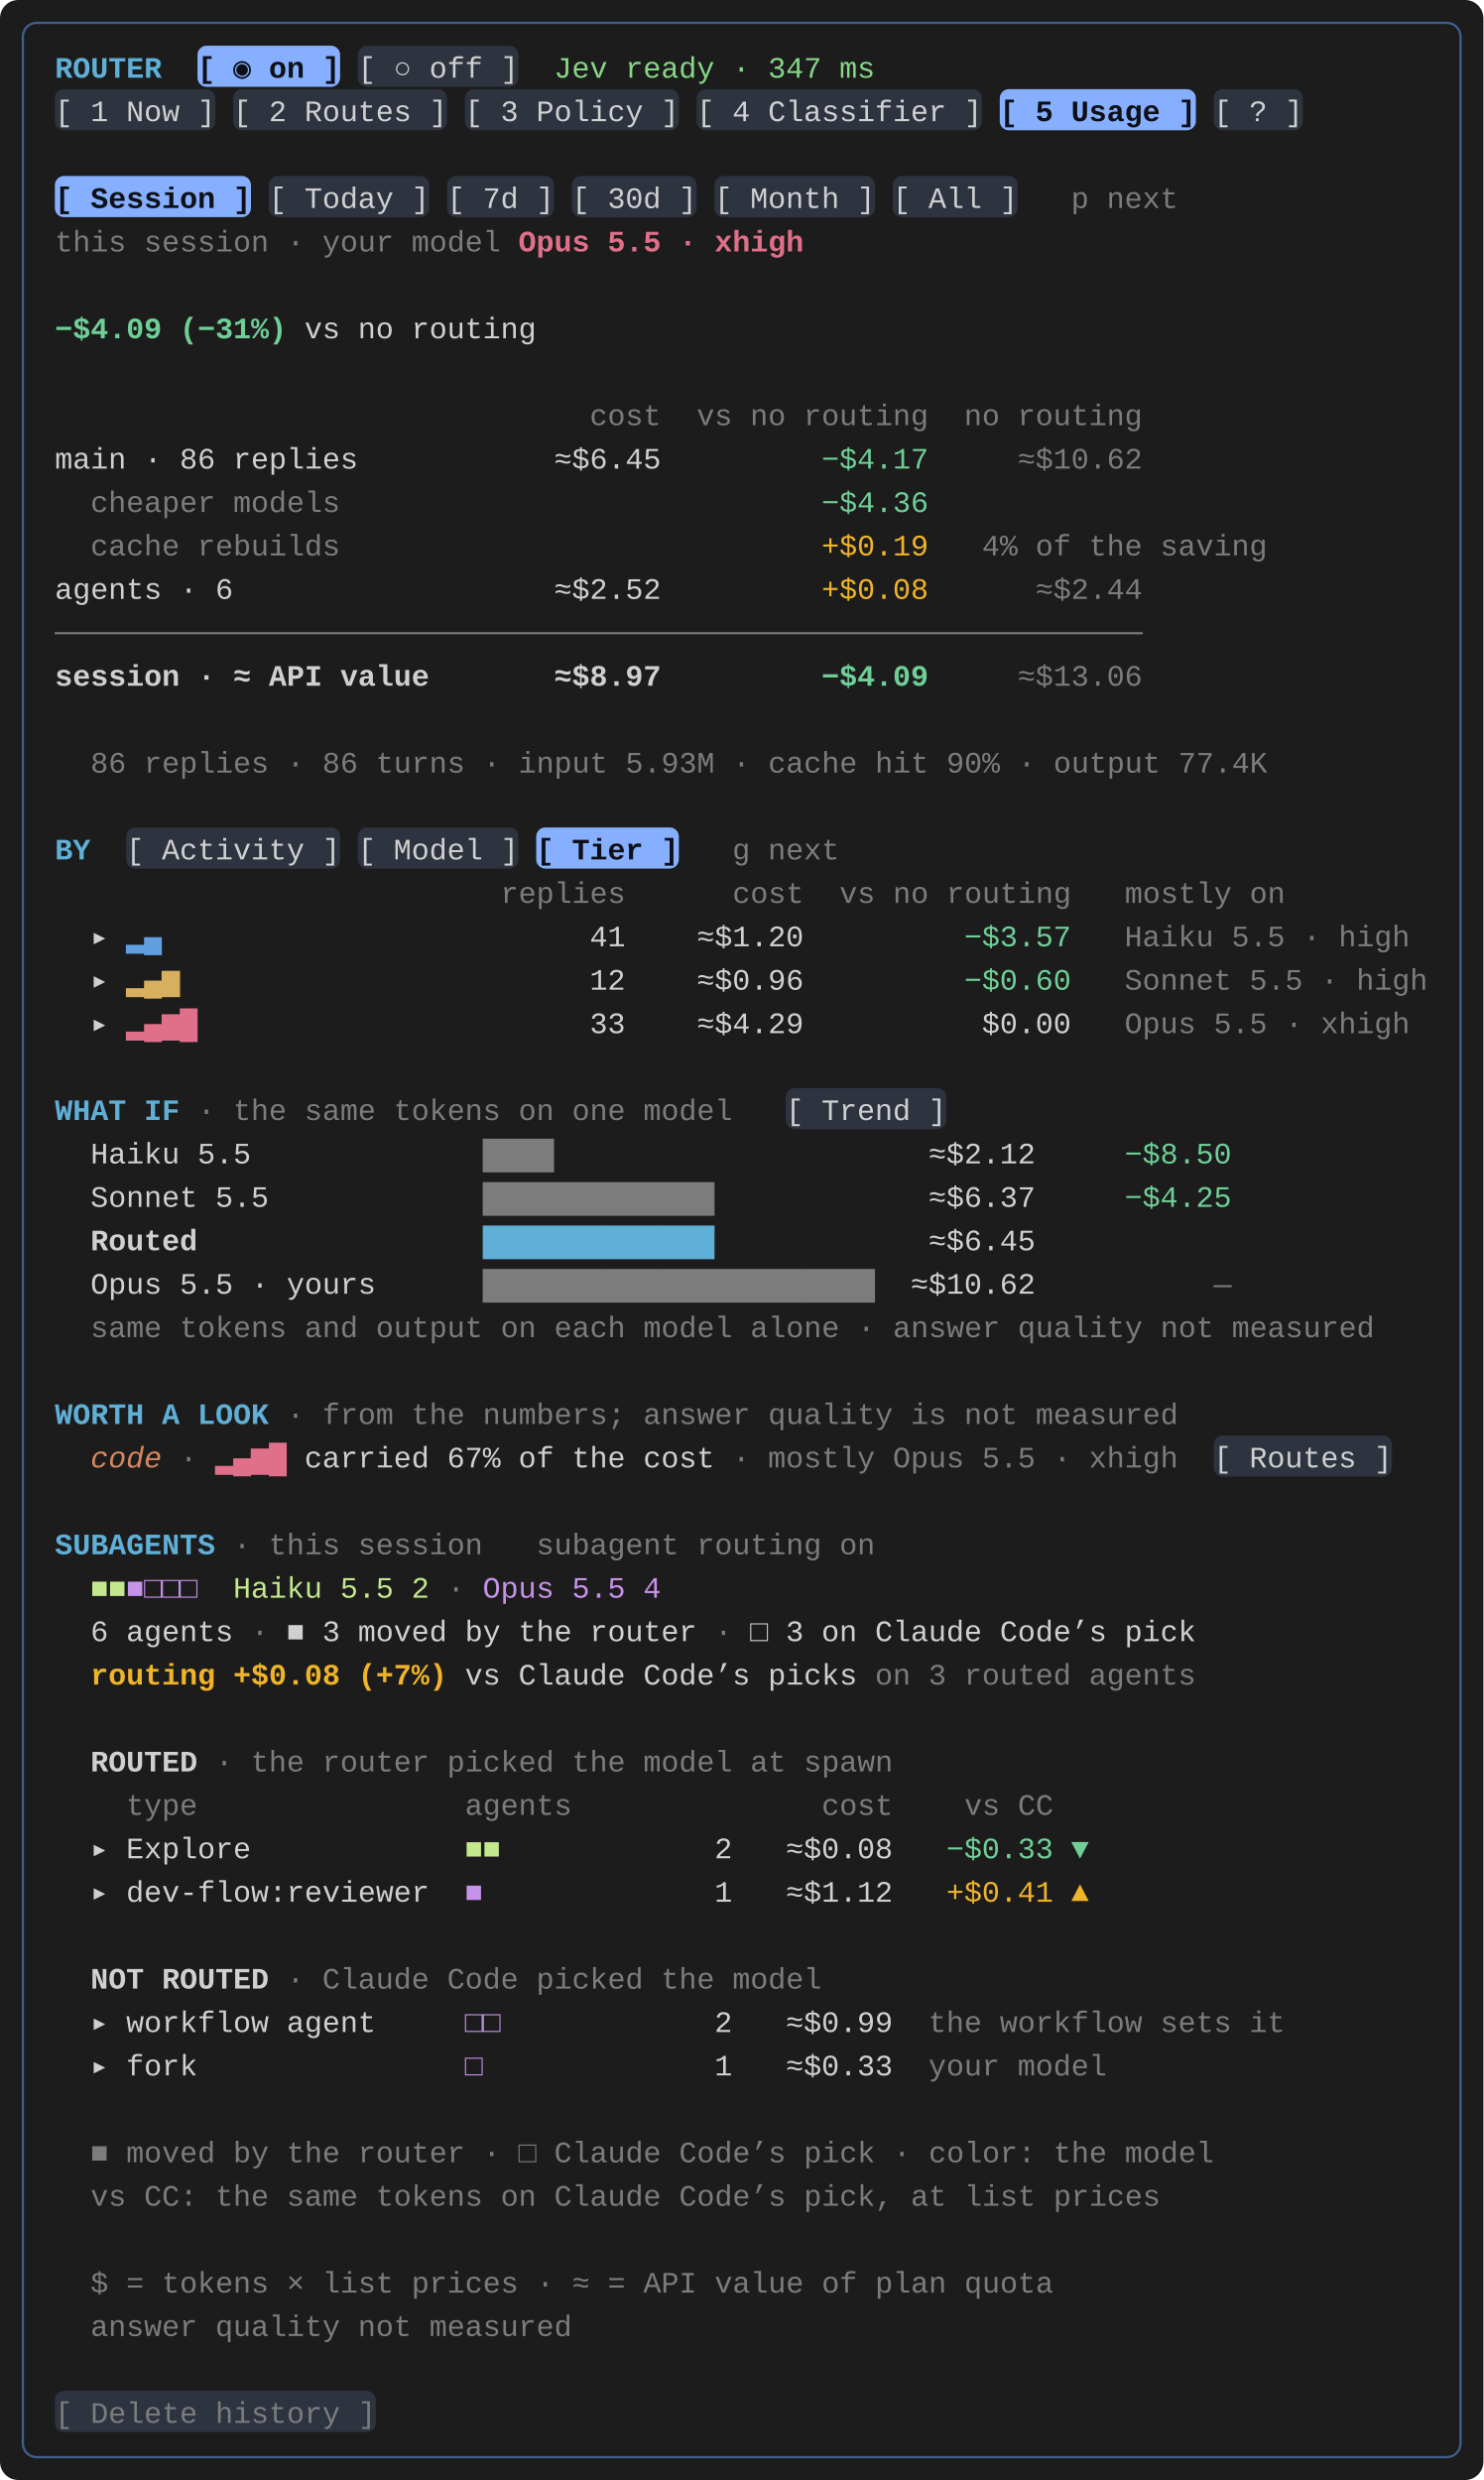
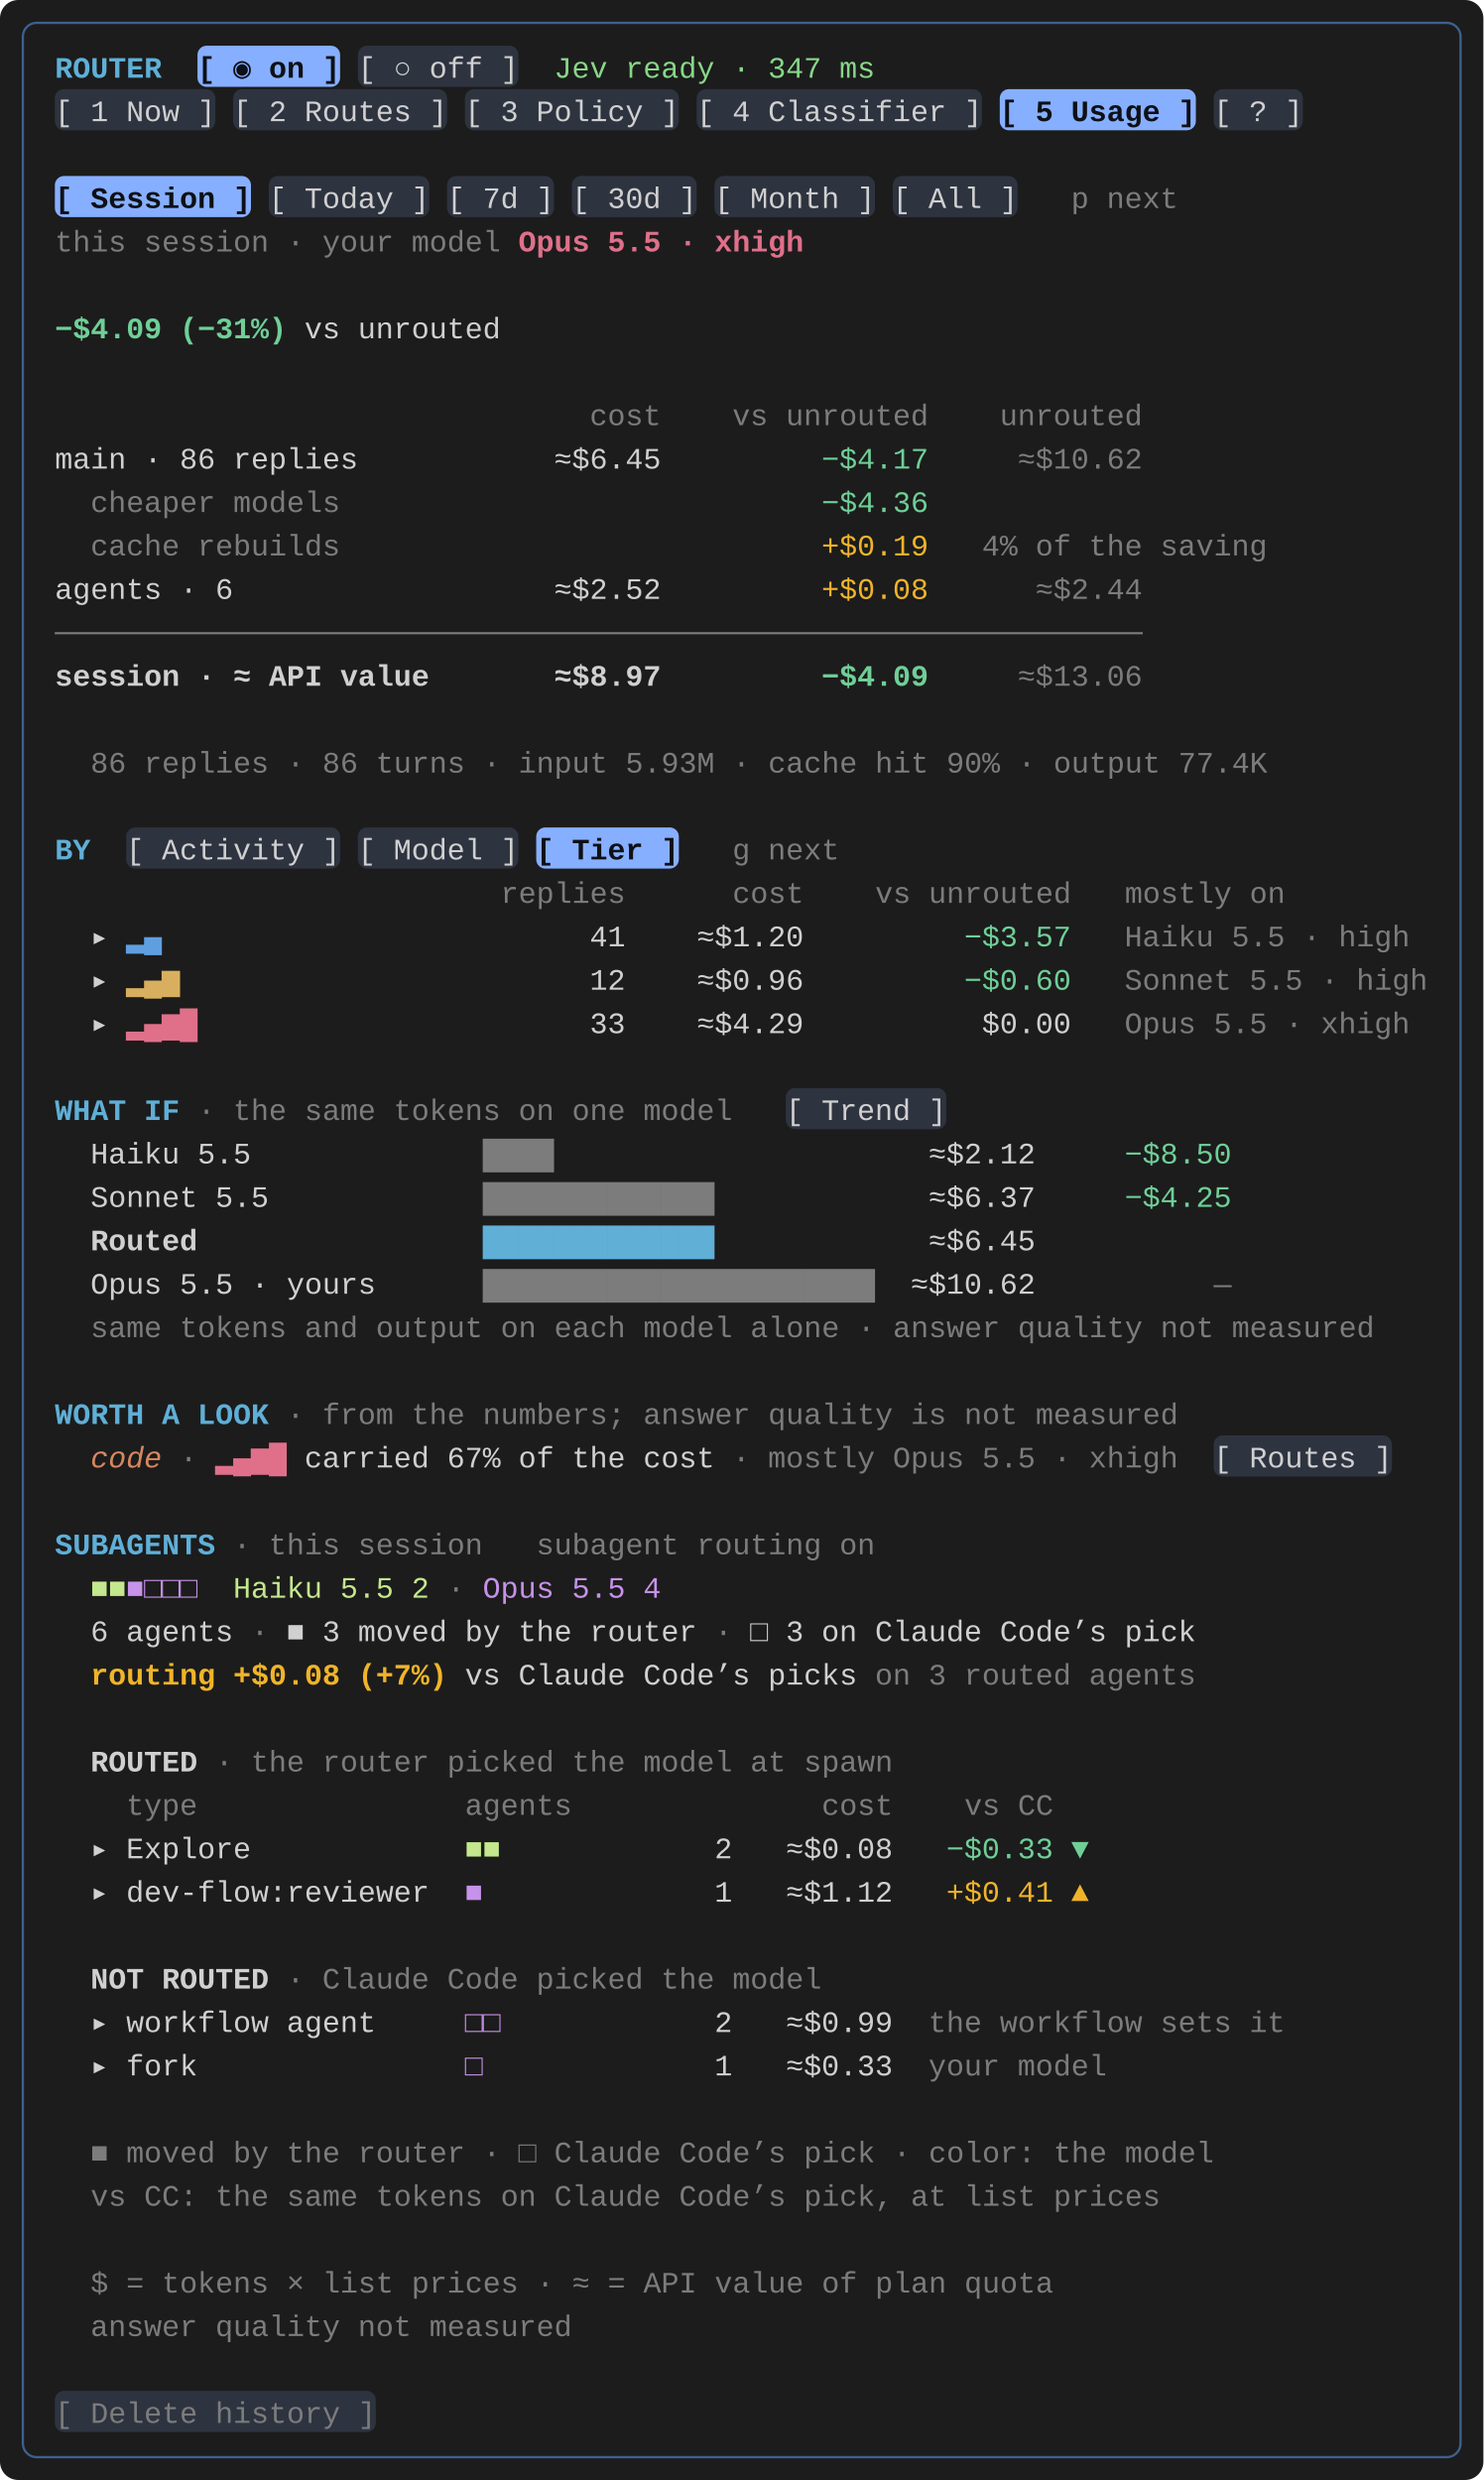
<svg xmlns="http://www.w3.org/2000/svg" viewBox="0 0 649 1085" role="img" aria-labelledby="title desc">
  <style>
    text { font-family: ui-monospace, SFMono-Regular, Menlo, Consolas, 'Liberation Mono', monospace; font-size: 13px; }
    .cap { font-family: system-ui, -apple-system, 'Segoe UI', sans-serif; font-size: 12px; fill: #9a988f; }
  </style>
  <rect width="649" height="1085" rx="8" fill="#1c1c1c" />
  <rect x="10" y="10" width="629" height="1065" rx="6" fill="none" stroke="#3f5f8f" />
  <text x="24.0" y="34" fill="#5fafd7" font-weight="700" xml:space="preserve">ROUTER</text>
  <rect x="86.4" y="20" width="62.4" height="18" rx="4" fill="#87afff" />
  <text x="86.4" y="34" fill="#0d1016" font-weight="700" xml:space="preserve">[ ◉ on ]</text>
  <rect x="156.6" y="20" width="70.2" height="18" rx="4" fill="#2e3340" />
  <text x="156.6" y="34" fill="#d0d0d0" xml:space="preserve">[ ○ off ]</text>
  <text x="242.4" y="34" fill="#87d787" xml:space="preserve">Jev ready · 347 ms</text>
  <rect x="24.0" y="39" width="70.2" height="18" rx="4" fill="#2e3340" />
  <text x="24.0" y="53" fill="#d0d0d0" xml:space="preserve">[ 1 Now ]</text>
  <rect x="102.0" y="39" width="93.6" height="18" rx="4" fill="#2e3340" />
  <text x="102.0" y="53" fill="#d0d0d0" xml:space="preserve">[ 2 Routes ]</text>
  <rect x="203.4" y="39" width="93.6" height="18" rx="4" fill="#2e3340" />
  <text x="203.4" y="53" fill="#d0d0d0" xml:space="preserve">[ 3 Policy ]</text>
  <rect x="304.8" y="39" width="124.8" height="18" rx="4" fill="#2e3340" />
  <text x="304.8" y="53" fill="#d0d0d0" xml:space="preserve">[ 4 Classifier ]</text>
  <rect x="437.4" y="39" width="85.8" height="18" rx="4" fill="#87afff" />
  <text x="437.4" y="53" fill="#0d1016" font-weight="700" xml:space="preserve">[ 5 Usage ]</text>
  <rect x="531.0" y="39" width="39.0" height="18" rx="4" fill="#2e3340" />
  <text x="531.0" y="53" fill="#d0d0d0" xml:space="preserve">[ ? ]</text>
  <rect x="24.0" y="77" width="85.8" height="18" rx="4" fill="#87afff" />
  <text x="24.0" y="91" fill="#0d1016" font-weight="700" xml:space="preserve">[ Session ]</text>
  <rect x="117.6" y="77" width="70.2" height="18" rx="4" fill="#2e3340" />
  <text x="117.6" y="91" fill="#d0d0d0" xml:space="preserve">[ Today ]</text>
  <rect x="195.6" y="77" width="46.8" height="18" rx="4" fill="#2e3340" />
  <text x="195.6" y="91" fill="#d0d0d0" xml:space="preserve">[ 7d ]</text>
  <rect x="250.2" y="77" width="54.6" height="18" rx="4" fill="#2e3340" />
  <text x="250.2" y="91" fill="#d0d0d0" xml:space="preserve">[ 30d ]</text>
  <rect x="312.6" y="77" width="70.2" height="18" rx="4" fill="#2e3340" />
  <text x="312.6" y="91" fill="#d0d0d0" xml:space="preserve">[ Month ]</text>
  <rect x="390.6" y="77" width="54.6" height="18" rx="4" fill="#2e3340" />
  <text x="390.6" y="91" fill="#d0d0d0" xml:space="preserve">[ All ]</text>
  <text x="453.0" y="91" fill="#7c7c7c" xml:space="preserve">  p next</text>
  <text x="24.0" y="110" fill="#7c7c7c" xml:space="preserve">this session · your model </text>
  <text x="226.8" y="110" fill="#e0708a" font-weight="700" xml:space="preserve">Opus 5.5 · xhigh</text>
  <text x="24.0" y="148" fill="#6fcf97" font-weight="700" xml:space="preserve">−$4.09 (−31%)</text>
-   <text x="125.4" y="148" fill="#d0d0d0" xml:space="preserve"> vs no routing</text>
+   <text x="125.4" y="148" fill="#d0d0d0" xml:space="preserve"> vs unrouted</text>
  <text x="226.8" y="186" fill="#7c7c7c" xml:space="preserve">    cost</text>
-   <text x="289.2" y="186" fill="#7c7c7c" xml:space="preserve">  vs no routing</text>
-   <text x="406.2" y="186" fill="#7c7c7c" xml:space="preserve">  no routing</text>
+   <text x="289.2" y="186" fill="#7c7c7c" xml:space="preserve">    vs unrouted</text>
+   <text x="406.2" y="186" fill="#7c7c7c" xml:space="preserve">    unrouted</text>
  <text x="24.0" y="205" fill="#d0d0d0" xml:space="preserve">main · 86 replies</text>
  <text x="226.8" y="205" fill="#d0d0d0" xml:space="preserve">  ≈$6.45</text>
  <text x="289.2" y="205" fill="#6fcf97" xml:space="preserve">         −$4.17</text>
  <text x="406.2" y="205" fill="#7c7c7c" xml:space="preserve">     ≈$10.62</text>
  <text x="24.0" y="224" fill="#7c7c7c" xml:space="preserve">  cheaper models</text>
  <text x="289.2" y="224" fill="#6fcf97" xml:space="preserve">         −$4.36</text>
  <text x="24.0" y="243" fill="#7c7c7c" xml:space="preserve">  cache rebuilds</text>
  <text x="289.2" y="243" fill="#f0b429" xml:space="preserve">         +$0.19</text>
  <text x="406.2" y="243" fill="#7c7c7c" xml:space="preserve">   4% of the saving</text>
  <text x="24.0" y="262" fill="#d0d0d0" xml:space="preserve">agents · 6</text>
  <text x="226.8" y="262" fill="#d0d0d0" xml:space="preserve">  ≈$2.52</text>
  <text x="289.2" y="262" fill="#f0b429" xml:space="preserve">         +$0.08</text>
  <text x="406.2" y="262" fill="#7c7c7c" xml:space="preserve">      ≈$2.44</text>
  <text x="24.0" y="281" fill="#7c7c7c" xml:space="preserve">─────────────────────────────────────────────────────────────</text>
  <text x="24.0" y="300" fill="#d0d0d0" font-weight="700" xml:space="preserve">session · ≈ API value</text>
  <text x="226.8" y="300" fill="#d0d0d0" font-weight="700" xml:space="preserve">  ≈$8.97</text>
  <text x="289.2" y="300" fill="#6fcf97" font-weight="700" xml:space="preserve">         −$4.09</text>
  <text x="406.2" y="300" fill="#7c7c7c" xml:space="preserve">     ≈$13.06</text>
  <text x="24.0" y="338" fill="#7c7c7c" xml:space="preserve">  86 replies · 86 turns · input 5.93M · cache hit 90% · output 77.4K</text>
  <text x="24.0" y="376" fill="#5fafd7" font-weight="700" xml:space="preserve">BY  </text>
  <rect x="55.2" y="362" width="93.6" height="18" rx="4" fill="#2e3340" />
  <text x="55.2" y="376" fill="#d0d0d0" xml:space="preserve">[ Activity ]</text>
  <rect x="156.6" y="362" width="70.2" height="18" rx="4" fill="#2e3340" />
  <text x="156.6" y="376" fill="#d0d0d0" xml:space="preserve">[ Model ]</text>
  <rect x="234.6" y="362" width="62.4" height="18" rx="4" fill="#87afff" />
  <text x="234.6" y="376" fill="#0d1016" font-weight="700" xml:space="preserve">[ Tier ]</text>
  <text x="304.8" y="376" fill="#7c7c7c" xml:space="preserve">  g next</text>
-   <text x="24.0" y="395" fill="#7c7c7c" xml:space="preserve">                         replies      cost  vs no routing   mostly on</text>
+   <text x="24.0" y="395" fill="#7c7c7c" xml:space="preserve">                         replies      cost    vs unrouted   mostly on</text>
  <text x="39.6" y="414" fill="#d0d0d0" xml:space="preserve">▸</text>
  <text x="55.2" y="414" fill="#5f9fe0" xml:space="preserve">▂▄</text>
  <text x="211.2" y="414" fill="#d0d0d0" xml:space="preserve">      41    ≈$1.20</text>
  <text x="351.6" y="414" fill="#6fcf97" xml:space="preserve">         −$3.57</text>
  <text x="468.6" y="414" fill="#7c7c7c" xml:space="preserve">   Haiku 5.5 · high</text>
  <text x="39.6" y="433" fill="#d0d0d0" xml:space="preserve">▸</text>
  <text x="55.2" y="433" fill="#d7af5f" xml:space="preserve">▂▄▆</text>
  <text x="211.2" y="433" fill="#d0d0d0" xml:space="preserve">      12    ≈$0.96</text>
  <text x="351.6" y="433" fill="#6fcf97" xml:space="preserve">         −$0.60</text>
  <text x="468.6" y="433" fill="#7c7c7c" xml:space="preserve">   Sonnet 5.5 · high</text>
  <text x="39.6" y="452" fill="#d0d0d0" xml:space="preserve">▸</text>
  <text x="55.2" y="452" fill="#e0708a" xml:space="preserve">▂▄▆█</text>
  <text x="211.2" y="452" fill="#d0d0d0" xml:space="preserve">      33    ≈$4.29</text>
  <text x="351.6" y="452" fill="#d0d0d0" xml:space="preserve">          $0.00</text>
  <text x="468.6" y="452" fill="#7c7c7c" xml:space="preserve">   Opus 5.5 · xhigh</text>
  <text x="24.0" y="490" fill="#5fafd7" font-weight="700" xml:space="preserve">WHAT IF</text>
  <text x="78.6" y="490" fill="#7c7c7c" xml:space="preserve"> · the same tokens on one model   </text>
  <rect x="343.8" y="476" width="70.2" height="18" rx="4" fill="#2e3340" />
  <text x="343.8" y="490" fill="#d0d0d0" xml:space="preserve">[ Trend ]</text>
  <text x="39.6" y="509" fill="#d0d0d0" xml:space="preserve">Haiku 5.5</text>
  <text x="211.2" y="509" fill="#7c7c7c" xml:space="preserve">████</text>
  <text x="382.8" y="509" fill="#d0d0d0" xml:space="preserve">   ≈$2.12</text>
  <text x="453.0" y="509" fill="#6fcf97" xml:space="preserve">     −$8.50</text>
  <text x="39.6" y="528" fill="#d0d0d0" xml:space="preserve">Sonnet 5.5</text>
  <text x="211.2" y="528" fill="#7c7c7c" xml:space="preserve">█████████████</text>
  <text x="382.8" y="528" fill="#d0d0d0" xml:space="preserve">   ≈$6.37</text>
  <text x="453.0" y="528" fill="#6fcf97" xml:space="preserve">     −$4.25</text>
  <text x="39.6" y="547" fill="#d0d0d0" font-weight="700" xml:space="preserve">Routed</text>
  <text x="211.2" y="547" fill="#5fafd7" xml:space="preserve">█████████████</text>
  <text x="382.8" y="547" fill="#d0d0d0" xml:space="preserve">   ≈$6.45</text>
  <text x="39.6" y="566" fill="#d0d0d0" xml:space="preserve">Opus 5.5 · yours</text>
  <text x="211.2" y="566" fill="#7c7c7c" xml:space="preserve">██████████████████████</text>
  <text x="382.8" y="566" fill="#d0d0d0" xml:space="preserve">  ≈$10.62</text>
  <text x="453.0" y="566" fill="#7c7c7c" xml:space="preserve">          —</text>
  <text x="24.0" y="585" fill="#7c7c7c" xml:space="preserve">  same tokens and output on each model alone · answer quality not measured</text>
  <text x="24.0" y="623" fill="#5fafd7" font-weight="700" xml:space="preserve">WORTH A LOOK</text>
  <text x="117.6" y="623" fill="#7c7c7c" xml:space="preserve"> · from the numbers; answer quality is not measured</text>
  <text x="39.6" y="642" fill="#d7875f" font-style="italic" xml:space="preserve">code</text>
  <text x="70.8" y="642" fill="#7c7c7c" xml:space="preserve"> · </text>
  <text x="94.2" y="642" fill="#e0708a" xml:space="preserve">▂▄▆█</text>
  <text x="125.4" y="642" fill="#d0d0d0" xml:space="preserve"> carried 67% of the cost</text>
  <text x="312.6" y="642" fill="#7c7c7c" xml:space="preserve"> · mostly Opus 5.5 · xhigh</text>
  <rect x="531.0" y="628" width="78.0" height="18" rx="4" fill="#2e3340" />
  <text x="531.0" y="642" fill="#d0d0d0" xml:space="preserve">[ Routes ]</text>
  <text x="24.0" y="680" fill="#5fafd7" font-weight="700" xml:space="preserve">SUBAGENTS</text>
  <text x="94.2" y="680" fill="#7c7c7c" xml:space="preserve"> · this session   subagent routing on</text>
  <text x="39.6" y="699" fill="#c3e88d" xml:space="preserve">■■</text>
  <text x="55.2" y="699" fill="#c792ea" xml:space="preserve">■</text>
  <text x="63.0" y="699" fill="#c792ea" xml:space="preserve">□□□</text>
  <text x="102.0" y="699" fill="#c3e88d" xml:space="preserve">Haiku 5.5 2</text>
  <text x="187.8" y="699" fill="#7c7c7c" xml:space="preserve"> · </text>
  <text x="211.2" y="699" fill="#c792ea" xml:space="preserve">Opus 5.5 4</text>
  <text x="24.0" y="718" fill="#d0d0d0" xml:space="preserve">  6 agents</text>
  <text x="102.0" y="718" fill="#7c7c7c" xml:space="preserve"> · </text>
  <text x="125.4" y="718" fill="#d0d0d0" xml:space="preserve">■ 3 moved by the router</text>
  <text x="304.8" y="718" fill="#7c7c7c" xml:space="preserve"> · </text>
  <text x="328.2" y="718" fill="#d0d0d0" xml:space="preserve">□ 3 on Claude Code’s pick</text>
  <text x="39.6" y="737" fill="#f0b429" font-weight="700" xml:space="preserve">routing +$0.08 (+7%)</text>
  <text x="195.6" y="737" fill="#d0d0d0" xml:space="preserve"> vs Claude Code’s picks</text>
  <text x="375.0" y="737" fill="#7c7c7c" xml:space="preserve"> on 3 routed agents</text>
  <text x="24.0" y="775" fill="#d0d0d0" font-weight="700" xml:space="preserve">  ROUTED</text>
  <text x="86.4" y="775" fill="#7c7c7c" xml:space="preserve"> · the router picked the model at spawn</text>
  <text x="24.0" y="794" fill="#7c7c7c" xml:space="preserve">    type               agents              cost    vs CC</text>
  <text x="39.6" y="813" fill="#d0d0d0" xml:space="preserve">▸</text>
  <text x="55.2" y="813" fill="#d0d0d0" xml:space="preserve">Explore</text>
  <text x="203.4" y="813" fill="#c3e88d" xml:space="preserve">■■</text>
  <text x="297.0" y="813" fill="#d0d0d0" xml:space="preserve">  2</text>
  <text x="320.4" y="813" fill="#d0d0d0" xml:space="preserve">   ≈$0.08</text>
  <text x="390.6" y="813" fill="#6fcf97" xml:space="preserve">   −$0.33 ▼</text>
  <text x="39.6" y="832" fill="#d0d0d0" xml:space="preserve">▸</text>
  <text x="55.2" y="832" fill="#d0d0d0" xml:space="preserve">dev-flow:reviewer</text>
  <text x="203.4" y="832" fill="#c792ea" xml:space="preserve">■</text>
  <text x="297.0" y="832" fill="#d0d0d0" xml:space="preserve">  1</text>
  <text x="320.4" y="832" fill="#d0d0d0" xml:space="preserve">   ≈$1.12</text>
  <text x="390.6" y="832" fill="#f0b429" xml:space="preserve">   +$0.41 ▲</text>
  <text x="24.0" y="870" fill="#d0d0d0" font-weight="700" xml:space="preserve">  NOT ROUTED</text>
  <text x="117.6" y="870" fill="#7c7c7c" xml:space="preserve"> · Claude Code picked the model</text>
  <text x="39.6" y="889" fill="#d0d0d0" xml:space="preserve">▸</text>
  <text x="55.2" y="889" fill="#d0d0d0" xml:space="preserve">workflow agent</text>
  <text x="203.4" y="889" fill="#c792ea" xml:space="preserve">□□</text>
  <text x="297.0" y="889" fill="#d0d0d0" xml:space="preserve">  2</text>
  <text x="320.4" y="889" fill="#d0d0d0" xml:space="preserve">   ≈$0.99</text>
  <text x="390.6" y="889" fill="#7c7c7c" xml:space="preserve">  the workflow sets it</text>
  <text x="39.6" y="908" fill="#d0d0d0" xml:space="preserve">▸</text>
  <text x="55.2" y="908" fill="#d0d0d0" xml:space="preserve">fork</text>
  <text x="203.4" y="908" fill="#c792ea" xml:space="preserve">□</text>
  <text x="297.0" y="908" fill="#d0d0d0" xml:space="preserve">  1</text>
  <text x="320.4" y="908" fill="#d0d0d0" xml:space="preserve">   ≈$0.33</text>
  <text x="390.6" y="908" fill="#7c7c7c" xml:space="preserve">  your model</text>
  <text x="24.0" y="946" fill="#7c7c7c" xml:space="preserve">  ■ moved by the router · □ Claude Code’s pick · color: the model</text>
  <text x="24.0" y="965" fill="#7c7c7c" xml:space="preserve">  vs CC: the same tokens on Claude Code’s pick, at list prices</text>
  <text x="24.0" y="1003" fill="#7c7c7c" xml:space="preserve">  $ = tokens × list prices · ≈ = API value of plan quota</text>
  <text x="24.0" y="1022" fill="#7c7c7c" xml:space="preserve">  answer quality not measured</text>
  <rect x="24.0" y="1046" width="140.4" height="18" rx="4" fill="#2e3340" />
  <text x="24.0" y="1060" fill="#7c7c7c" xml:space="preserve">[ Delete history ]</text>
</svg>
